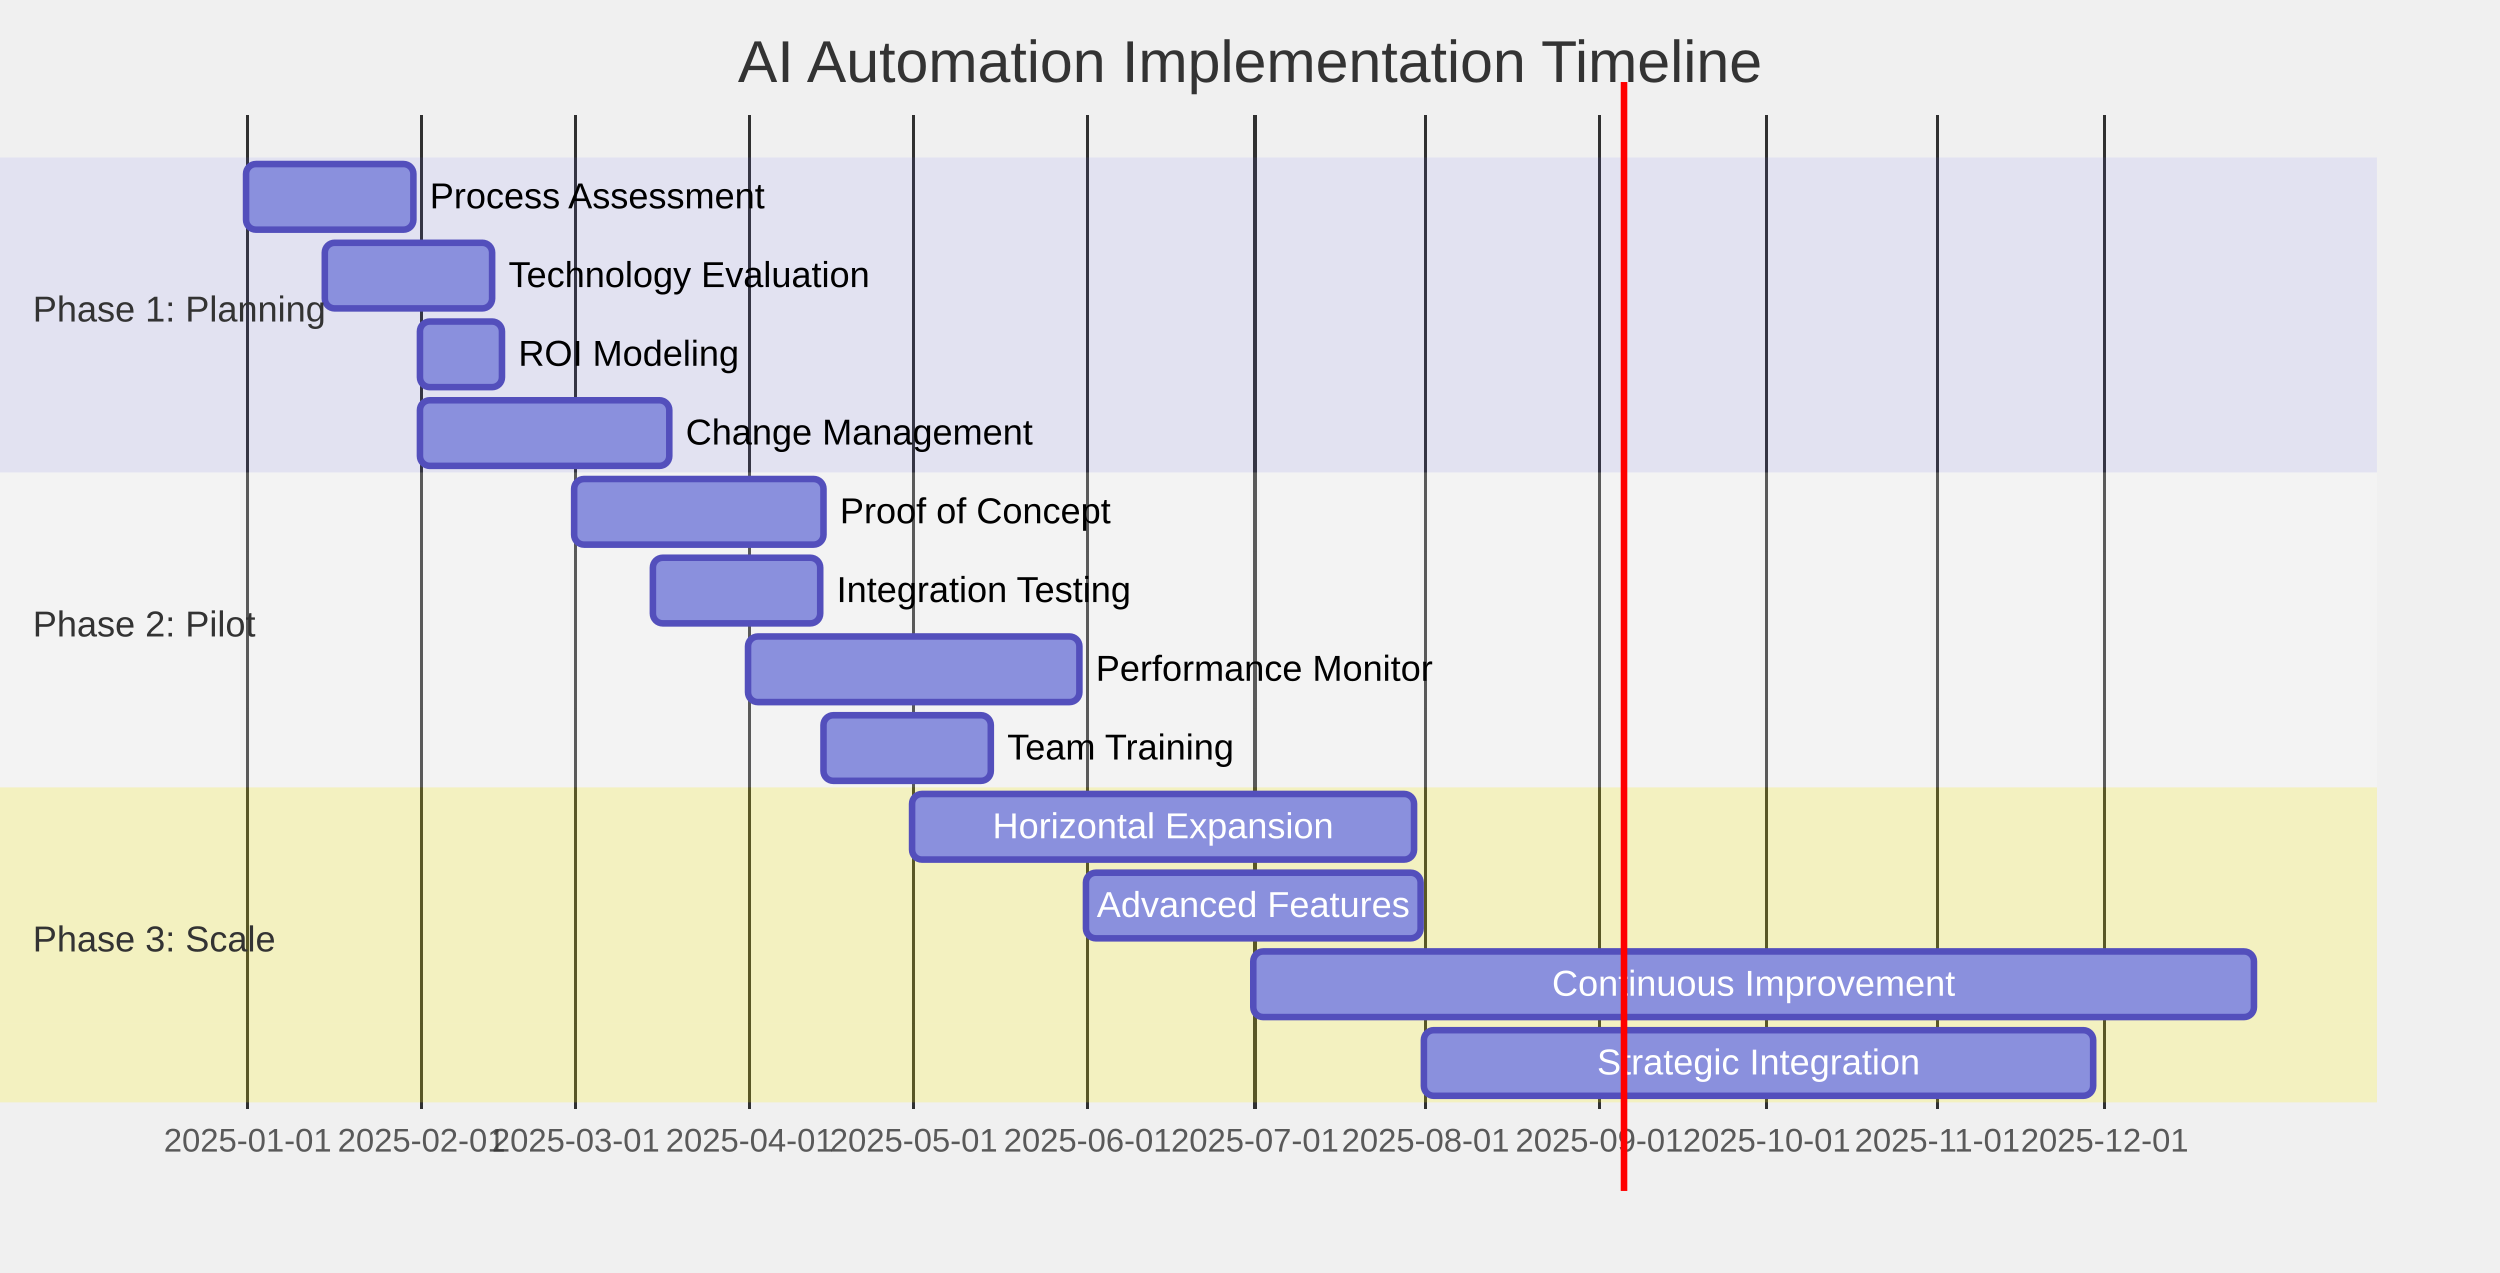
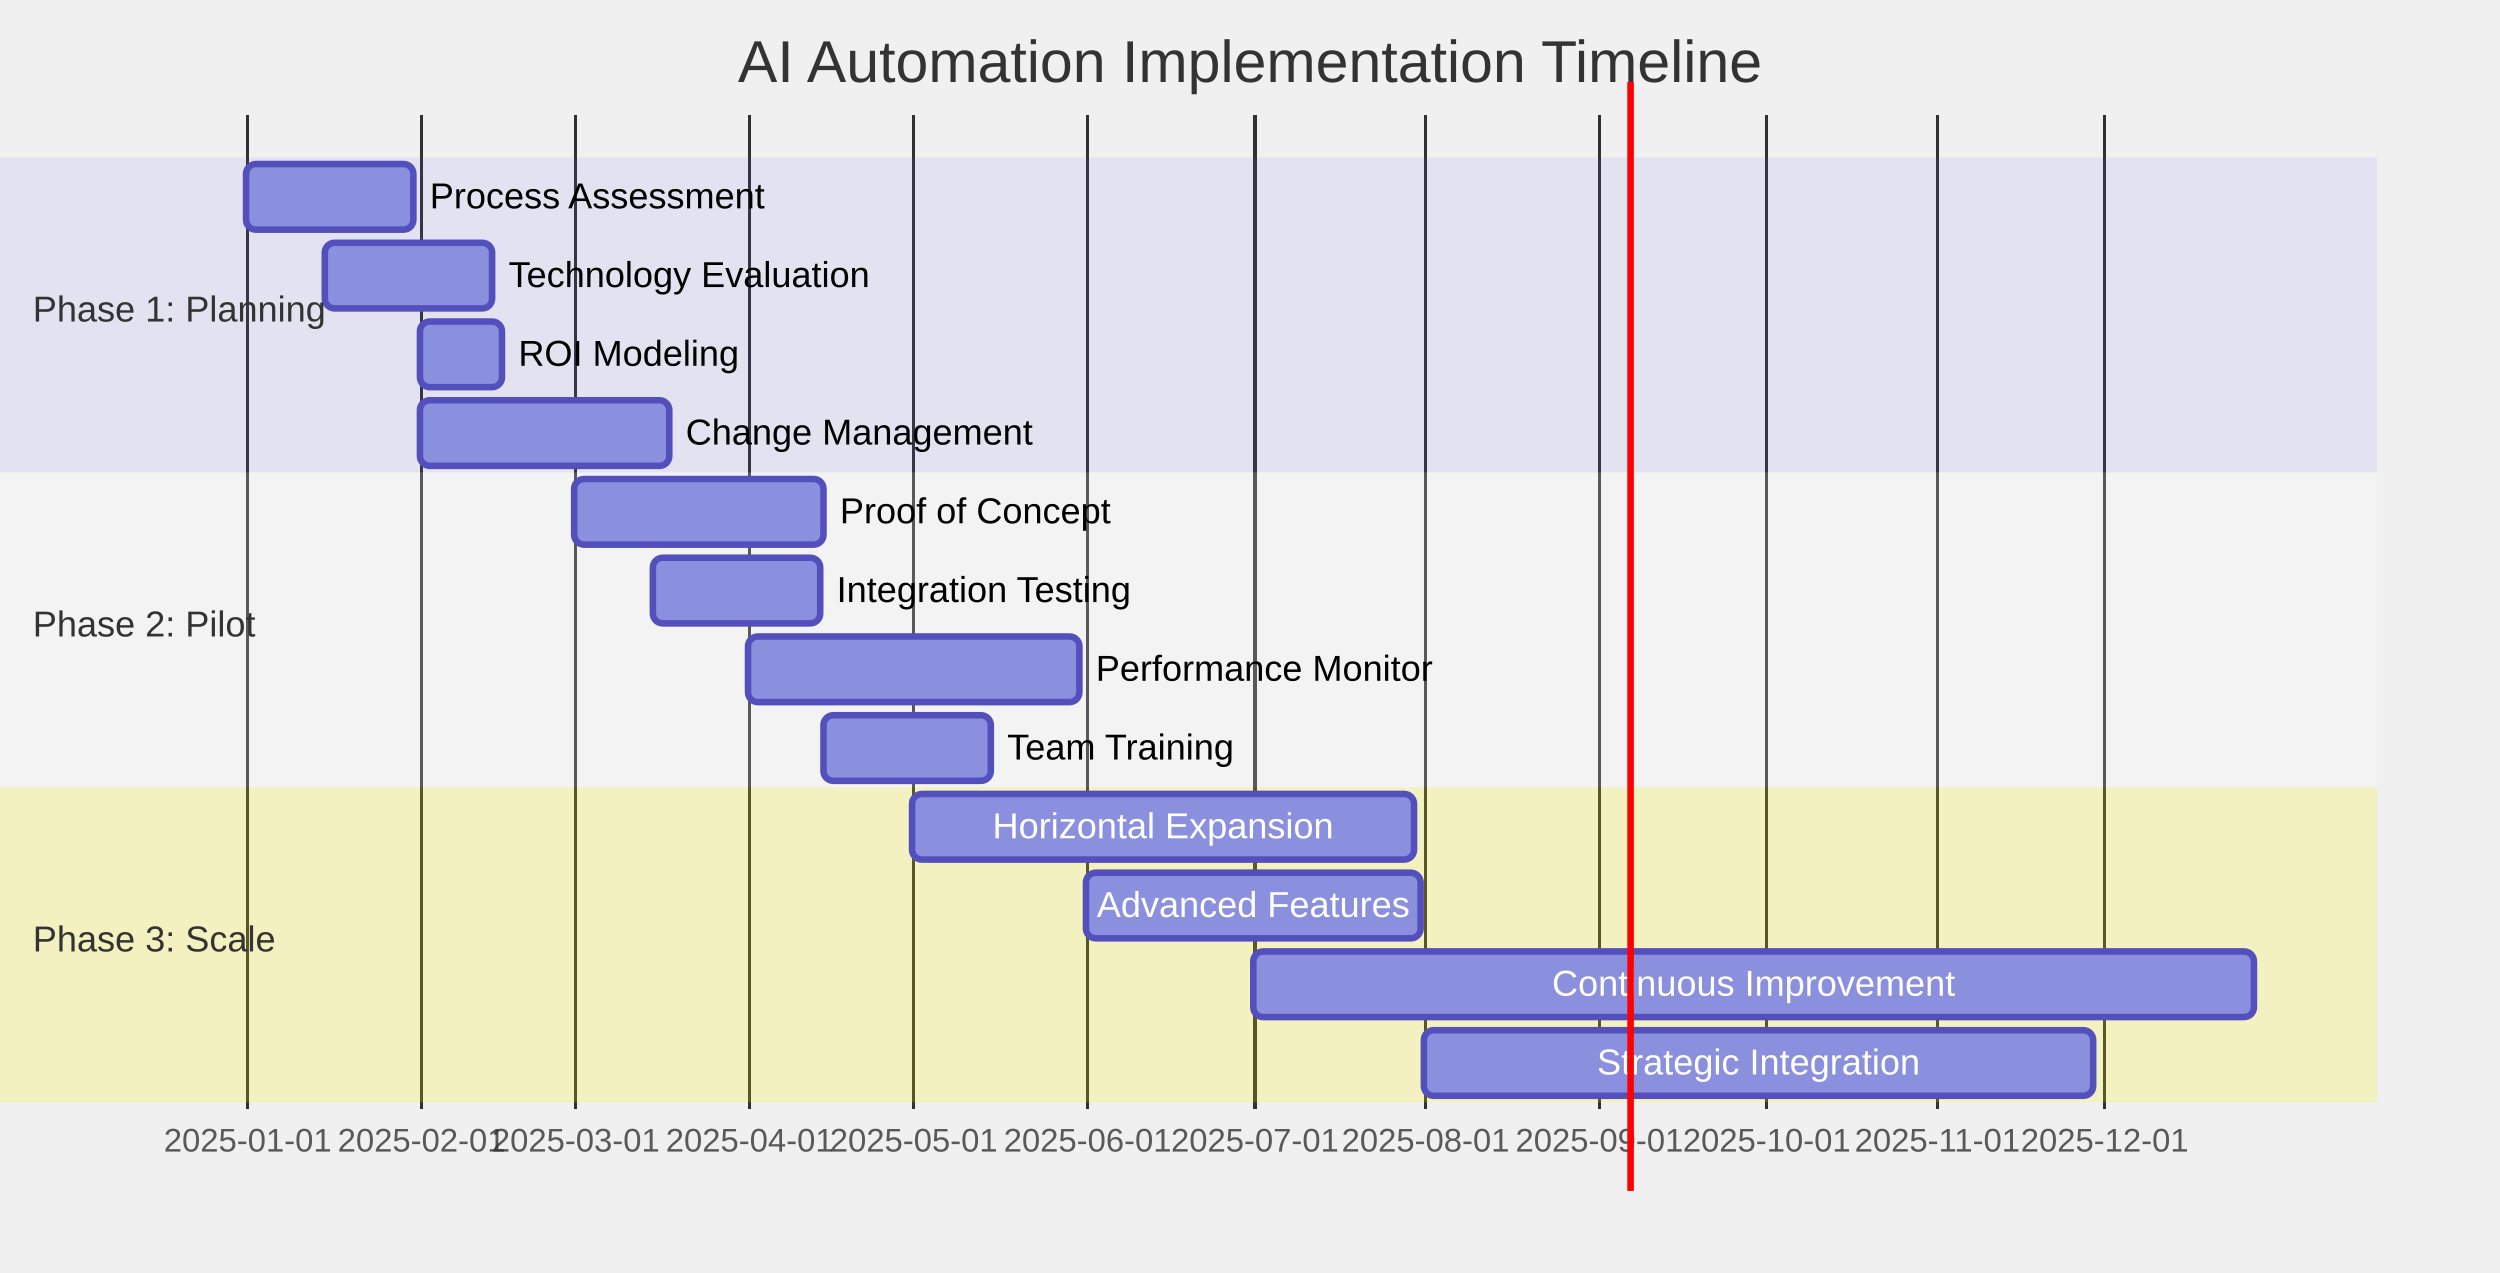
<svg xmlns="http://www.w3.org/2000/svg" aria-roledescription="gantt" role="graphics-document document" style="max-width: 762px; background-color: transparent;" viewBox="0 0 762 388" width="100%" id="my-svg">
  <style>#my-svg{font-family:"trebuchet ms",verdana,arial,sans-serif;font-size:16px;fill:#333;}#my-svg .error-icon{fill:#552222;}#my-svg .error-text{fill:#552222;stroke:#552222;}#my-svg .edge-thickness-normal{stroke-width:2px;}#my-svg .edge-thickness-thick{stroke-width:3.5px;}#my-svg .edge-pattern-solid{stroke-dasharray:0;}#my-svg .edge-pattern-dashed{stroke-dasharray:3;}#my-svg .edge-pattern-dotted{stroke-dasharray:2;}#my-svg .marker{fill:#333333;stroke:#333333;}#my-svg .marker.cross{stroke:#333333;}#my-svg svg{font-family:"trebuchet ms",verdana,arial,sans-serif;font-size:16px;}#my-svg .mermaid-main-font{font-family:var(--mermaid-font-family, "trebuchet ms", verdana, arial, sans-serif);}#my-svg .exclude-range{fill:#eeeeee;}#my-svg .section{stroke:none;opacity:0.2;}#my-svg .section0{fill:rgba(102, 102, 255, 0.49);}#my-svg .section2{fill:#fff400;}#my-svg .section1,#my-svg .section3{fill:white;opacity:0.2;}#my-svg .sectionTitle0{fill:#333;}#my-svg .sectionTitle1{fill:#333;}#my-svg .sectionTitle2{fill:#333;}#my-svg .sectionTitle3{fill:#333;}#my-svg .sectionTitle{text-anchor:start;font-family:var(--mermaid-font-family, "trebuchet ms", verdana, arial, sans-serif);}#my-svg .grid .tick{stroke:lightgrey;opacity:0.8;shape-rendering:crispEdges;}#my-svg .grid .tick text{font-family:"trebuchet ms",verdana,arial,sans-serif;fill:#333;}#my-svg .grid path{stroke-width:0;}#my-svg .today{fill:none;stroke:red;stroke-width:2px;}#my-svg .task{stroke-width:2;}#my-svg .taskText{text-anchor:middle;font-family:var(--mermaid-font-family, "trebuchet ms", verdana, arial, sans-serif);}#my-svg .taskTextOutsideRight{fill:black;text-anchor:start;font-family:var(--mermaid-font-family, "trebuchet ms", verdana, arial, sans-serif);}#my-svg .taskTextOutsideLeft{fill:black;text-anchor:end;}#my-svg .task.clickable{cursor:pointer;}#my-svg .taskText.clickable{cursor:pointer;fill:#003163!important;font-weight:bold;}#my-svg .taskTextOutsideLeft.clickable{cursor:pointer;fill:#003163!important;font-weight:bold;}#my-svg .taskTextOutsideRight.clickable{cursor:pointer;fill:#003163!important;font-weight:bold;}#my-svg .taskText0,#my-svg .taskText1,#my-svg .taskText2,#my-svg .taskText3{fill:white;}#my-svg .task0,#my-svg .task1,#my-svg .task2,#my-svg .task3{fill:#8a90dd;stroke:#534fbc;}#my-svg .taskTextOutside0,#my-svg .taskTextOutside2{fill:black;}#my-svg .taskTextOutside1,#my-svg .taskTextOutside3{fill:black;}#my-svg .active0,#my-svg .active1,#my-svg .active2,#my-svg .active3{fill:#bfc7ff;stroke:#534fbc;}#my-svg .activeText0,#my-svg .activeText1,#my-svg .activeText2,#my-svg .activeText3{fill:black!important;}#my-svg .done0,#my-svg .done1,#my-svg .done2,#my-svg .done3{stroke:grey;fill:lightgrey;stroke-width:2;}#my-svg .doneText0,#my-svg .doneText1,#my-svg .doneText2,#my-svg .doneText3{fill:black!important;}#my-svg .crit0,#my-svg .crit1,#my-svg .crit2,#my-svg .crit3{stroke:#ff8888;fill:red;stroke-width:2;}#my-svg .activeCrit0,#my-svg .activeCrit1,#my-svg .activeCrit2,#my-svg .activeCrit3{stroke:#ff8888;fill:#bfc7ff;stroke-width:2;}#my-svg .doneCrit0,#my-svg .doneCrit1,#my-svg .doneCrit2,#my-svg .doneCrit3{stroke:#ff8888;fill:lightgrey;stroke-width:2;cursor:pointer;shape-rendering:crispEdges;}#my-svg .milestone{transform:rotate(45deg) scale(0.8,0.8);}#my-svg .milestoneText{font-style:italic;}#my-svg .doneCritText0,#my-svg .doneCritText1,#my-svg .doneCritText2,#my-svg .doneCritText3{fill:black!important;}#my-svg .activeCritText0,#my-svg .activeCritText1,#my-svg .activeCritText2,#my-svg .activeCritText3{fill:black!important;}#my-svg .titleText{text-anchor:middle;font-size:18px;fill:#333;font-family:var(--mermaid-font-family, "trebuchet ms", verdana, arial, sans-serif);}#my-svg :root{--mermaid-font-family:"trebuchet ms",verdana,arial,sans-serif;}</style>
  <g />
  <g text-anchor="middle" font-family="sans-serif" font-size="10" fill="none" transform="translate(75, 338)" class="grid">
    <path d="M0.5,-303V0.5H612.5V-303" stroke="currentColor" class="domain" />
    <g transform="translate(0.5,0)" opacity="1" class="tick">
      <line y2="-303" stroke="currentColor" />
      <text style="text-anchor: middle;" font-size="10" stroke="none" dy="1em" y="3" fill="#000">2025-01-01</text>
    </g>
    <g transform="translate(53.5,0)" opacity="1" class="tick">
      <line y2="-303" stroke="currentColor" />
      <text style="text-anchor: middle;" font-size="10" stroke="none" dy="1em" y="3" fill="#000">2025-02-01</text>
    </g>
    <g transform="translate(100.5,0)" opacity="1" class="tick">
      <line y2="-303" stroke="currentColor" />
      <text style="text-anchor: middle;" font-size="10" stroke="none" dy="1em" y="3" fill="#000">2025-03-01</text>
    </g>
    <g transform="translate(153.5,0)" opacity="1" class="tick">
      <line y2="-303" stroke="currentColor" />
      <text style="text-anchor: middle;" font-size="10" stroke="none" dy="1em" y="3" fill="#000">2025-04-01</text>
    </g>
    <g transform="translate(203.5,0)" opacity="1" class="tick">
      <line y2="-303" stroke="currentColor" />
      <text style="text-anchor: middle;" font-size="10" stroke="none" dy="1em" y="3" fill="#000">2025-05-01</text>
    </g>
    <g transform="translate(256.5,0)" opacity="1" class="tick">
      <line y2="-303" stroke="currentColor" />
      <text style="text-anchor: middle;" font-size="10" stroke="none" dy="1em" y="3" fill="#000">2025-06-01</text>
    </g>
    <g transform="translate(307.5,0)" opacity="1" class="tick">
      <line y2="-303" stroke="currentColor" />
      <text style="text-anchor: middle;" font-size="10" stroke="none" dy="1em" y="3" fill="#000">2025-07-01</text>
    </g>
    <g transform="translate(359.5,0)" opacity="1" class="tick">
      <line y2="-303" stroke="currentColor" />
      <text style="text-anchor: middle;" font-size="10" stroke="none" dy="1em" y="3" fill="#000">2025-08-01</text>
    </g>
    <g transform="translate(412.5,0)" opacity="1" class="tick">
      <line y2="-303" stroke="currentColor" />
      <text style="text-anchor: middle;" font-size="10" stroke="none" dy="1em" y="3" fill="#000">2025-09-01</text>
    </g>
    <g transform="translate(463.5,0)" opacity="1" class="tick">
      <line y2="-303" stroke="currentColor" />
      <text style="text-anchor: middle;" font-size="10" stroke="none" dy="1em" y="3" fill="#000">2025-10-01</text>
    </g>
    <g transform="translate(515.5,0)" opacity="1" class="tick">
      <line y2="-303" stroke="currentColor" />
      <text style="text-anchor: middle;" font-size="10" stroke="none" dy="1em" y="3" fill="#000">2025-11-01</text>
    </g>
    <g transform="translate(566.5,0)" opacity="1" class="tick">
      <line y2="-303" stroke="currentColor" />
      <text style="text-anchor: middle;" font-size="10" stroke="none" dy="1em" y="3" fill="#000">2025-12-01</text>
    </g>
  </g>
  <g>
    <rect class="section section0" height="24" width="724.5" y="48" x="0" />
    <rect class="section section0" height="24" width="724.5" y="72" x="0" />
    <rect class="section section0" height="24" width="724.5" y="96" x="0" />
    <rect class="section section0" height="24" width="724.5" y="120" x="0" />
    <rect class="section section1" height="24" width="724.5" y="144" x="0" />
    <rect class="section section1" height="24" width="724.5" y="168" x="0" />
    <rect class="section section1" height="24" width="724.5" y="192" x="0" />
    <rect class="section section1" height="24" width="724.5" y="216" x="0" />
    <rect class="section section2" height="24" width="724.5" y="240" x="0" />
    <rect class="section section2" height="24" width="724.5" y="264" x="0" />
    <rect class="section section2" height="24" width="724.5" y="288" x="0" />
    <rect class="section section2" height="24" width="724.5" y="312" x="0" />
  </g>
  <g>
    <rect class="task task0" transform-origin="100.5px 60px" height="20" width="51" y="50" x="75" ry="3" rx="3" id="task1" />
    <rect class="task task0" transform-origin="124.5px 84px" height="20" width="51" y="74" x="99" ry="3" rx="3" id="task2" />
    <rect class="task task0" transform-origin="140.5px 108px" height="20" width="25" y="98" x="128" ry="3" rx="3" id="task3" />
    <rect class="task task0" transform-origin="166px 132px" height="20" width="76" y="122" x="128" ry="3" rx="3" id="task4" />
    <rect class="task task1" transform-origin="213px 156px" height="20" width="76" y="146" x="175" ry="3" rx="3" id="task5" />
    <rect class="task task1" transform-origin="224.5px 180px" height="20" width="51" y="170" x="199" ry="3" rx="3" id="task6" />
    <rect class="task task1" transform-origin="278.5px 204px" height="20" width="101" y="194" x="228" ry="3" rx="3" id="task7" />
    <rect class="task task1" transform-origin="276.5px 228px" height="20" width="51" y="218" x="251" ry="3" rx="3" id="task8" />
    <rect class="task task2" transform-origin="354.5px 252px" height="20" width="153" y="242" x="278" ry="3" rx="3" id="task9" />
    <rect class="task task2" transform-origin="382px 276px" height="20" width="102" y="266" x="331" ry="3" rx="3" id="task10" />
    <rect class="task task2" transform-origin="534.5px 300px" height="20" width="305" y="290" x="382" ry="3" rx="3" id="task11" />
    <rect class="task task2" transform-origin="536px 324px" height="20" width="204" y="314" x="434" ry="3" rx="3" id="task12" />
    <text class="taskTextOutsideRight taskTextOutside0  width-102.09375" y="63.5" x="131" font-size="11" id="task1-text">Process Assessment     </text>
    <text class="taskTextOutsideRight taskTextOutside0  width-110.078125" y="87.5" x="155" font-size="11" id="task2-text">Technology Evaluation  </text>
    <text class="taskTextOutsideRight taskTextOutside0  width-67.265625" y="111.5" x="158" font-size="11" id="task3-text">ROI Modeling          </text>
    <text class="taskTextOutsideRight taskTextOutside0  width-105.796875" y="135.5" x="209" font-size="11" id="task4-text">Change Management     </text>
    <text class="taskTextOutsideRight taskTextOutside1  width-82.5625" y="159.5" x="256" font-size="11" id="task5-text">Proof of Concept      </text>
    <text class="taskTextOutsideRight taskTextOutside1  width-89.703125" y="183.5" x="255" font-size="11" id="task6-text">Integration Testing   </text>
    <text class="taskTextOutsideRight taskTextOutside1  width-103.04296875" y="207.5" x="334" font-size="11" id="task7-text">Performance Monitor   </text>
    <text class="taskTextOutsideRight taskTextOutside1  width-69.09375" y="231.5" x="307" font-size="11" id="task8-text">Team Training         </text>
    <text class="taskText taskText2  width-103.953125" y="255.5" x="354.5" font-size="11" id="task9-text">Horizontal Expansion  </text>
    <text class="taskText taskText2  width-95.890625" y="279.5" x="382" font-size="11" id="task10-text">Advanced Features     </text>
    <text class="taskText taskText2  width-122.90625" y="303.5" x="534.5" font-size="11" id="task11-text">Continuous Improvement</text>
    <text class="taskText taskText2  width-98.453125" y="327.5" x="536" font-size="11" id="task12-text">Strategic Integration </text>
  </g>
  <g>
    <text class="sectionTitle sectionTitle0" font-size="11" y="98" x="10" dy="0em">
      <tspan x="10" alignment-baseline="central">Phase 1: Planning</tspan>
    </text>
    <text class="sectionTitle sectionTitle1" font-size="11" y="194" x="10" dy="0em">
      <tspan x="10" alignment-baseline="central">Phase 2: Pilot</tspan>
    </text>
    <text class="sectionTitle sectionTitle2" font-size="11" y="290" x="10" dy="0em">
      <tspan x="10" alignment-baseline="central">Phase 3: Scale</tspan>
    </text>
  </g>
  <g class="today">
-     <line class="today" y2="363" y1="25" x2="495" x1="495" />
+     <line class="today" y2="363" y1="25" x2="497" x1="497" />
  </g>
  <text class="titleText" y="25" x="381">AI Automation Implementation Timeline</text>
</svg>
